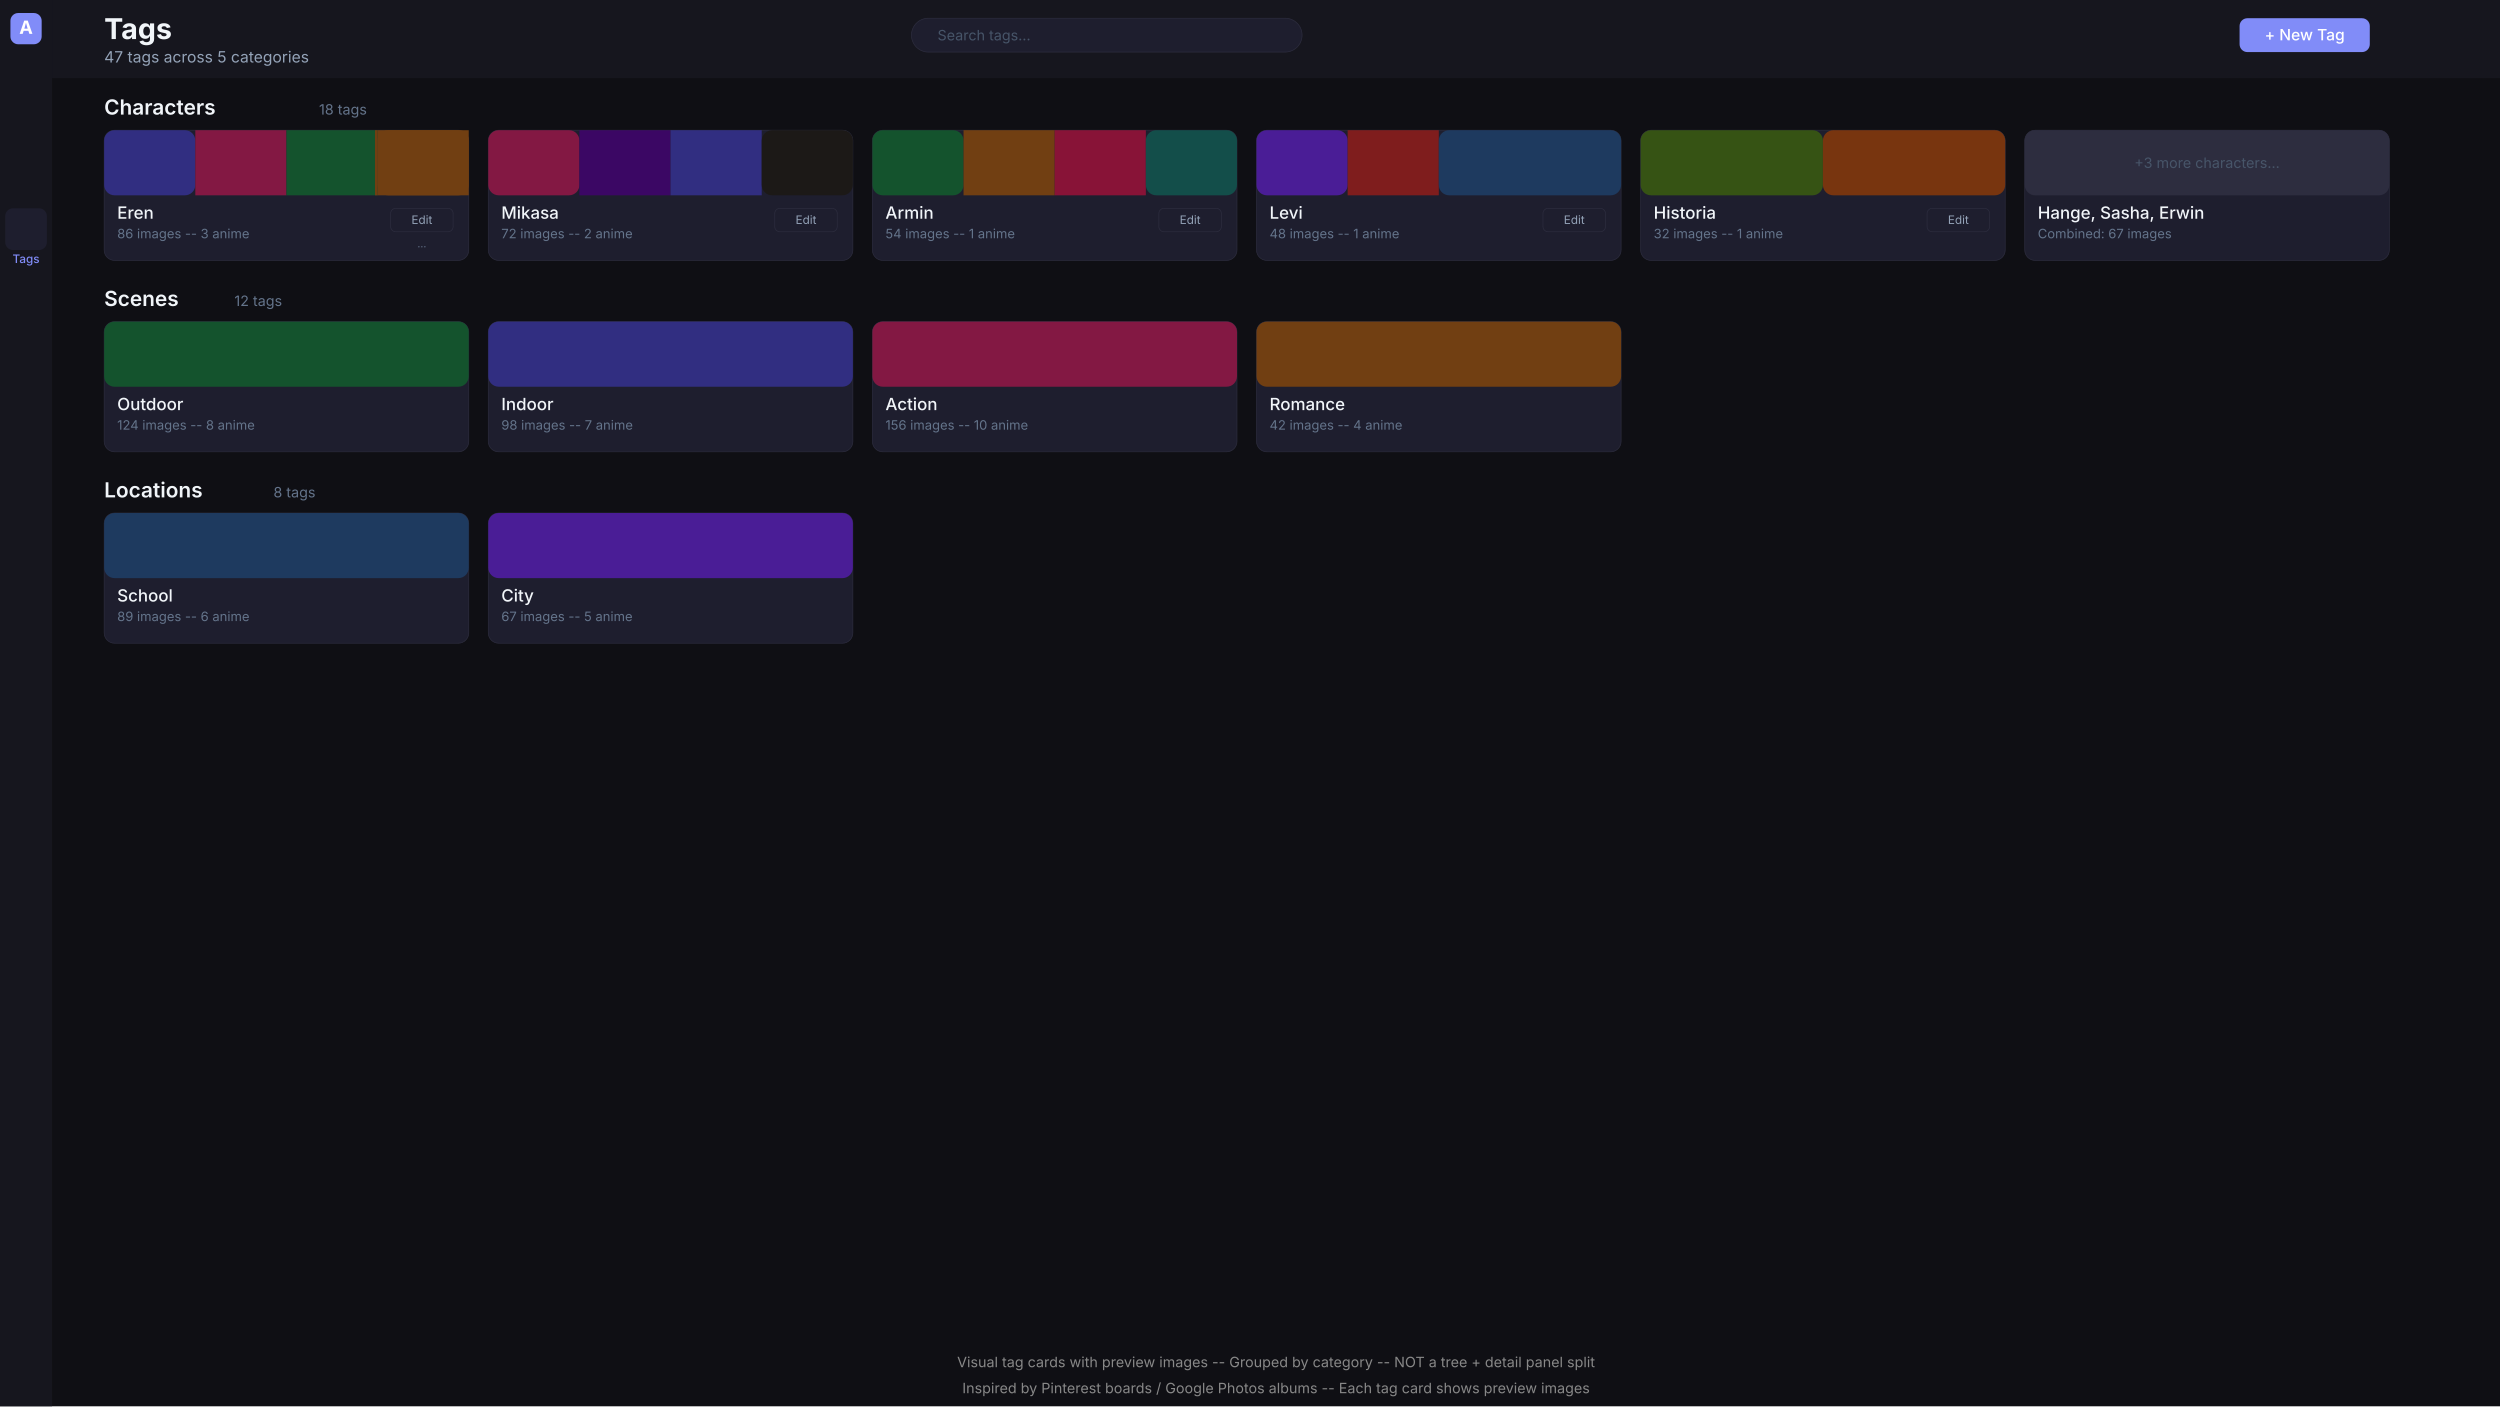
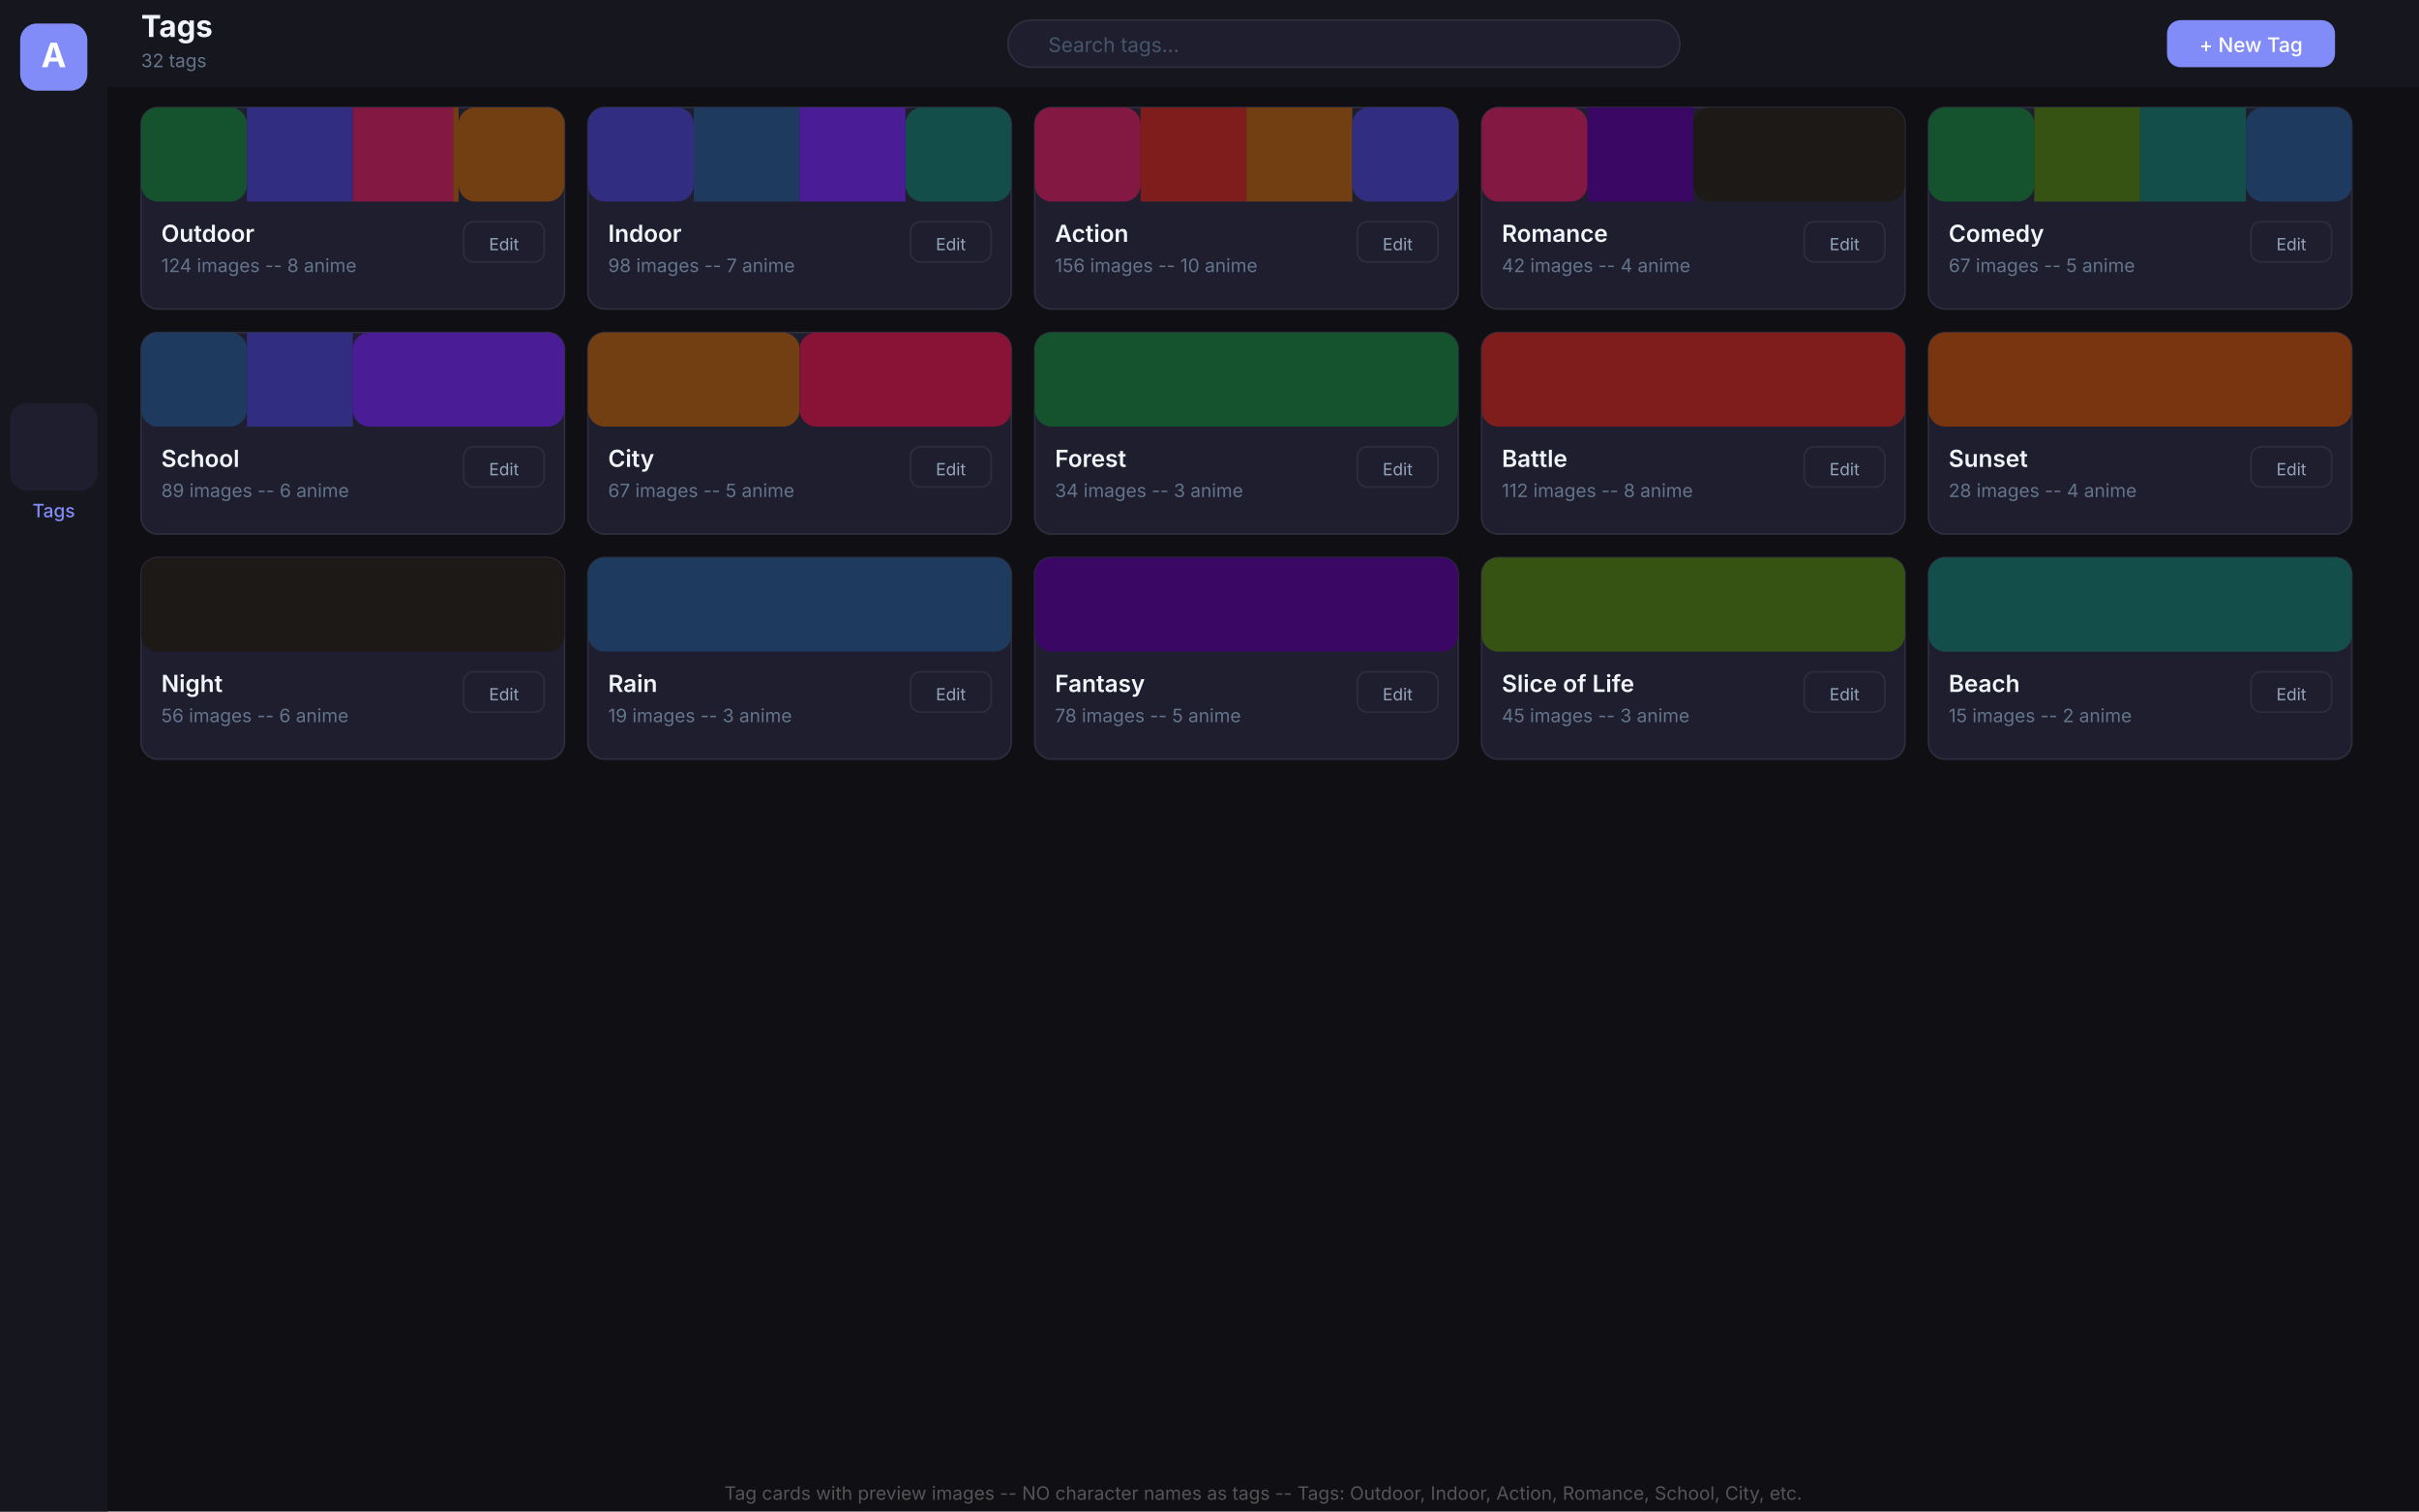
- <svg xmlns="http://www.w3.org/2000/svg" viewBox="0 0 3840 2160">
+ <svg xmlns="http://www.w3.org/2000/svg" viewBox="0 0 1440 900">
  <defs>
    <style>
      text { font-family: -apple-system, BlinkMacSystemFont, 'Inter', sans-serif; }
-       .label { font-size: 22px; fill: #888; }
-       .heading { font-size: 44px; fill: #f1f5f9; font-weight: 700; }
-       .subheading { font-size: 28px; fill: #f1f5f9; font-weight: 500; }
-       .body { font-size: 24px; fill: #94a3b8; }
-       .small { font-size: 20px; fill: #64748b; }
+       .label { font-size: 11px; fill: #555; }
    </style>
  </defs>
-   <rect width="3840" height="2160" fill="#0f0f14" />
-   <rect x="0" y="0" width="80" height="2160" fill="#16161e" />
-   <rect x="16" y="20" width="48" height="48" rx="12" fill="#818cf8" />
-   <text x="40" y="52" font-size="28" fill="#fff" font-weight="700" text-anchor="middle">A</text>
-   <g transform="translate(0, 320)">
-     <rect x="8" y="0" width="64" height="64" rx="12" fill="#1e1e2e" />
-     <text x="40" y="84" font-size="18" fill="#818cf8" text-anchor="middle" font-weight="500">Tags</text>
+   <rect width="1440" height="900" fill="#0f0f14" />
+   <rect x="0" y="0" width="64" height="900" fill="#16161e" />
+   <rect x="12" y="14" width="40" height="40" rx="10" fill="#818cf8" />
+   <text x="32" y="40" font-size="20" fill="#fff" font-weight="700" text-anchor="middle">A</text>
+   <g transform="translate(0, 240)">
+     <rect x="6" y="0" width="52" height="52" rx="10" fill="#1e1e2e" />
+     <text x="32" y="68" font-size="11" fill="#818cf8" text-anchor="middle" font-weight="500">Tags</text>
  </g>
-   <rect x="80" y="0" width="3760" height="120" fill="#16161e" />
-   <text x="160" y="60" class="heading" font-size="40">Tags</text>
-   <text x="160" y="96" class="body">47 tags across 5 categories</text>
-   <rect x="1400" y="28" width="600" height="52" rx="26" fill="#1e1e2e" stroke="#2d2d3f" stroke-width="1" />
-   <text x="1440" y="62" font-size="22" fill="#475569">Search tags...</text>
-   <rect x="3440" y="28" width="200" height="52" rx="12" fill="#818cf8" />
-   <text x="3540" y="62" font-size="24" fill="#fff" text-anchor="middle" font-weight="500">+ New Tag</text>
-   <text x="160" y="176" font-size="32" fill="#f1f5f9" font-weight="600">Characters</text>
-   <text x="490" y="176" font-size="22" fill="#64748b">18 tags</text>
-   <g transform="translate(160, 200)">
-     <rect width="560" height="200" rx="16" fill="#1e1e2e" stroke="#2d2d3f" stroke-width="1" />
-     <rect x="0" y="0" width="140" height="100" rx="16" fill="#312e81" />
-     <rect x="140" y="0" width="140" height="100" fill="#831843" />
-     <rect x="280" y="0" width="140" height="100" fill="#14532d" />
-     <rect x="420" y="0" width="140" height="100" rx="16" fill="#713f12" />
-     <rect x="420" y="0" width="140" height="100" rx="0" fill="#713f12" />
-     <rect x="416" y="0" width="4" height="100" fill="#713f12" />
-     <text x="20" y="136" font-size="26" fill="#f1f5f9" font-weight="500">Eren</text>
-     <text x="20" y="166" font-size="20" fill="#64748b">86 images -- 3 anime</text>
-     <rect x="440" y="120" width="96" height="36" rx="8" fill="#1e1e2e" stroke="#2d2d3f" stroke-width="1" />
-     <text x="488" y="144" font-size="18" fill="#94a3b8" text-anchor="middle">Edit</text>
-     <rect x="440" y="160" width="96" height="28" rx="8" fill="transparent" />
-     <text x="488" y="180" font-size="16" fill="#64748b" text-anchor="middle">...</text>
+   <rect x="64" y="0" width="1376" height="52" fill="#16161e" />
+   <text x="84" y="22" font-size="18" fill="#f1f5f9" font-weight="700">Tags</text>
+   <text x="84" y="40" font-size="11" fill="#64748b">32 tags</text>
+   <rect x="600" y="12" width="400" height="28" rx="14" fill="#1e1e2e" stroke="#2d2d3f" stroke-width="1" />
+   <text x="624" y="31" font-size="12" fill="#475569">Search tags...</text>
+   <rect x="1290" y="12" width="100" height="28" rx="8" fill="#818cf8" />
+   <text x="1340" y="31" font-size="12" fill="#fff" text-anchor="middle" font-weight="500">+ New Tag</text>
+   <g transform="translate(84, 64)">
+     <rect width="252" height="120" rx="10" fill="#1e1e2e" stroke="#2d2d3f" stroke-width="1" />
+     <rect x="0" y="0" width="63" height="56" rx="10" fill="#14532d" />
+     <rect x="63" y="0" width="63" height="56" fill="#312e81" />
+     <rect x="126" y="0" width="63" height="56" fill="#831843" />
+     <rect x="189" y="0" width="63" height="56" rx="10" fill="#713f12" />
+     <rect x="186" y="0" width="3" height="56" fill="#713f12" />
+     <text x="12" y="80" font-size="14" fill="#f1f5f9" font-weight="600">Outdoor</text>
+     <text x="12" y="98" font-size="11" fill="#64748b">124 images -- 8 anime</text>
+     <rect x="192" y="68" width="48" height="24" rx="6" fill="#1e1e2e" stroke="#2d2d3f" stroke-width="1" />
+     <text x="216" y="85" font-size="10" fill="#94a3b8" text-anchor="middle">Edit</text>
  </g>
-   <g transform="translate(750, 200)">
-     <rect width="560" height="200" rx="16" fill="#1e1e2e" stroke="#2d2d3f" stroke-width="1" />
-     <rect x="0" y="0" width="140" height="100" rx="16" fill="#831843" />
-     <rect x="140" y="0" width="140" height="100" fill="#3b0764" />
-     <rect x="280" y="0" width="140" height="100" fill="#312e81" />
-     <rect x="420" y="0" width="140" height="100" rx="16" fill="#1c1917" />
-     <text x="20" y="136" font-size="26" fill="#f1f5f9" font-weight="500">Mikasa</text>
-     <text x="20" y="166" font-size="20" fill="#64748b">72 images -- 2 anime</text>
-     <rect x="440" y="120" width="96" height="36" rx="8" fill="#1e1e2e" stroke="#2d2d3f" stroke-width="1" />
-     <text x="488" y="144" font-size="18" fill="#94a3b8" text-anchor="middle">Edit</text>
+   <g transform="translate(350, 64)">
+     <rect width="252" height="120" rx="10" fill="#1e1e2e" stroke="#2d2d3f" stroke-width="1" />
+     <rect x="0" y="0" width="63" height="56" rx="10" fill="#312e81" />
+     <rect x="63" y="0" width="63" height="56" fill="#1e3a5f" />
+     <rect x="126" y="0" width="63" height="56" fill="#4a1d96" />
+     <rect x="189" y="0" width="63" height="56" rx="10" fill="#134e4a" />
+     <text x="12" y="80" font-size="14" fill="#f1f5f9" font-weight="600">Indoor</text>
+     <text x="12" y="98" font-size="11" fill="#64748b">98 images -- 7 anime</text>
+     <rect x="192" y="68" width="48" height="24" rx="6" fill="#1e1e2e" stroke="#2d2d3f" stroke-width="1" />
+     <text x="216" y="85" font-size="10" fill="#94a3b8" text-anchor="middle">Edit</text>
  </g>
-   <g transform="translate(1340, 200)">
-     <rect width="560" height="200" rx="16" fill="#1e1e2e" stroke="#2d2d3f" stroke-width="1" />
-     <rect x="0" y="0" width="140" height="100" rx="16" fill="#14532d" />
-     <rect x="140" y="0" width="140" height="100" fill="#713f12" />
-     <rect x="280" y="0" width="140" height="100" fill="#881337" />
-     <rect x="420" y="0" width="140" height="100" rx="16" fill="#134e4a" />
-     <text x="20" y="136" font-size="26" fill="#f1f5f9" font-weight="500">Armin</text>
-     <text x="20" y="166" font-size="20" fill="#64748b">54 images -- 1 anime</text>
-     <rect x="440" y="120" width="96" height="36" rx="8" fill="#1e1e2e" stroke="#2d2d3f" stroke-width="1" />
-     <text x="488" y="144" font-size="18" fill="#94a3b8" text-anchor="middle">Edit</text>
+   <g transform="translate(616, 64)">
+     <rect width="252" height="120" rx="10" fill="#1e1e2e" stroke="#2d2d3f" stroke-width="1" />
+     <rect x="0" y="0" width="63" height="56" rx="10" fill="#831843" />
+     <rect x="63" y="0" width="63" height="56" fill="#7f1d1d" />
+     <rect x="126" y="0" width="63" height="56" fill="#713f12" />
+     <rect x="189" y="0" width="63" height="56" rx="10" fill="#312e81" />
+     <text x="12" y="80" font-size="14" fill="#f1f5f9" font-weight="600">Action</text>
+     <text x="12" y="98" font-size="11" fill="#64748b">156 images -- 10 anime</text>
+     <rect x="192" y="68" width="48" height="24" rx="6" fill="#1e1e2e" stroke="#2d2d3f" stroke-width="1" />
+     <text x="216" y="85" font-size="10" fill="#94a3b8" text-anchor="middle">Edit</text>
  </g>
-   <g transform="translate(1930, 200)">
-     <rect width="560" height="200" rx="16" fill="#1e1e2e" stroke="#2d2d3f" stroke-width="1" />
-     <rect x="0" y="0" width="140" height="100" rx="16" fill="#4a1d96" />
-     <rect x="140" y="0" width="140" height="100" fill="#7f1d1d" />
-     <rect x="280" y="0" width="280" height="100" rx="16" fill="#1e3a5f" />
-     <text x="20" y="136" font-size="26" fill="#f1f5f9" font-weight="500">Levi</text>
-     <text x="20" y="166" font-size="20" fill="#64748b">48 images -- 1 anime</text>
-     <rect x="440" y="120" width="96" height="36" rx="8" fill="#1e1e2e" stroke="#2d2d3f" stroke-width="1" />
-     <text x="488" y="144" font-size="18" fill="#94a3b8" text-anchor="middle">Edit</text>
+   <g transform="translate(882, 64)">
+     <rect width="252" height="120" rx="10" fill="#1e1e2e" stroke="#2d2d3f" stroke-width="1" />
+     <rect x="0" y="0" width="63" height="56" rx="10" fill="#831843" />
+     <rect x="63" y="0" width="63" height="56" fill="#3b0764" />
+     <rect x="126" y="0" width="126" height="56" rx="10" fill="#1c1917" />
+     <text x="12" y="80" font-size="14" fill="#f1f5f9" font-weight="600">Romance</text>
+     <text x="12" y="98" font-size="11" fill="#64748b">42 images -- 4 anime</text>
+     <rect x="192" y="68" width="48" height="24" rx="6" fill="#1e1e2e" stroke="#2d2d3f" stroke-width="1" />
+     <text x="216" y="85" font-size="10" fill="#94a3b8" text-anchor="middle">Edit</text>
  </g>
-   <g transform="translate(2520, 200)">
-     <rect width="560" height="200" rx="16" fill="#1e1e2e" stroke="#2d2d3f" stroke-width="1" />
-     <rect x="0" y="0" width="280" height="100" rx="16" fill="#365314" />
-     <rect x="280" y="0" width="280" height="100" rx="16" fill="#78350f" />
-     <text x="20" y="136" font-size="26" fill="#f1f5f9" font-weight="500">Historia</text>
-     <text x="20" y="166" font-size="20" fill="#64748b">32 images -- 1 anime</text>
-     <rect x="440" y="120" width="96" height="36" rx="8" fill="#1e1e2e" stroke="#2d2d3f" stroke-width="1" />
-     <text x="488" y="144" font-size="18" fill="#94a3b8" text-anchor="middle">Edit</text>
+   <g transform="translate(1148, 64)">
+     <rect width="252" height="120" rx="10" fill="#1e1e2e" stroke="#2d2d3f" stroke-width="1" />
+     <rect x="0" y="0" width="63" height="56" rx="10" fill="#14532d" />
+     <rect x="63" y="0" width="63" height="56" fill="#365314" />
+     <rect x="126" y="0" width="63" height="56" fill="#134e4a" />
+     <rect x="189" y="0" width="63" height="56" rx="10" fill="#1e3a5f" />
+     <text x="12" y="80" font-size="14" fill="#f1f5f9" font-weight="600">Comedy</text>
+     <text x="12" y="98" font-size="11" fill="#64748b">67 images -- 5 anime</text>
+     <rect x="192" y="68" width="48" height="24" rx="6" fill="#1e1e2e" stroke="#2d2d3f" stroke-width="1" />
+     <text x="216" y="85" font-size="10" fill="#94a3b8" text-anchor="middle">Edit</text>
  </g>
-   <g transform="translate(3110, 200)">
-     <rect width="560" height="200" rx="16" fill="#1e1e2e" stroke="#2d2d3f" stroke-width="1" />
-     <rect x="0" y="0" width="560" height="100" rx="16" fill="#2d2d3f" />
-     <text x="280" y="58" font-size="22" fill="#475569" text-anchor="middle">+3 more characters...</text>
-     <text x="20" y="136" font-size="26" fill="#f1f5f9" font-weight="500">Hange, Sasha, Erwin</text>
-     <text x="20" y="166" font-size="20" fill="#64748b">Combined: 67 images</text>
+   <g transform="translate(84, 198)">
+     <rect width="252" height="120" rx="10" fill="#1e1e2e" stroke="#2d2d3f" stroke-width="1" />
+     <rect x="0" y="0" width="63" height="56" rx="10" fill="#1e3a5f" />
+     <rect x="63" y="0" width="63" height="56" fill="#312e81" />
+     <rect x="126" y="0" width="126" height="56" rx="10" fill="#4a1d96" />
+     <text x="12" y="80" font-size="14" fill="#f1f5f9" font-weight="600">School</text>
+     <text x="12" y="98" font-size="11" fill="#64748b">89 images -- 6 anime</text>
+     <rect x="192" y="68" width="48" height="24" rx="6" fill="#1e1e2e" stroke="#2d2d3f" stroke-width="1" />
+     <text x="216" y="85" font-size="10" fill="#94a3b8" text-anchor="middle">Edit</text>
  </g>
-   <text x="160" y="470" font-size="32" fill="#f1f5f9" font-weight="600">Scenes</text>
-   <text x="360" y="470" font-size="22" fill="#64748b">12 tags</text>
-   <g transform="translate(160, 494)">
-     <rect width="560" height="200" rx="16" fill="#1e1e2e" stroke="#2d2d3f" stroke-width="1" />
-     <rect x="0" y="0" width="560" height="100" rx="16" fill="#14532d" />
-     <text x="20" y="136" font-size="26" fill="#f1f5f9" font-weight="500">Outdoor</text>
-     <text x="20" y="166" font-size="20" fill="#64748b">124 images -- 8 anime</text>
+   <g transform="translate(350, 198)">
+     <rect width="252" height="120" rx="10" fill="#1e1e2e" stroke="#2d2d3f" stroke-width="1" />
+     <rect x="0" y="0" width="126" height="56" rx="10" fill="#713f12" />
+     <rect x="126" y="0" width="126" height="56" rx="10" fill="#881337" />
+     <text x="12" y="80" font-size="14" fill="#f1f5f9" font-weight="600">City</text>
+     <text x="12" y="98" font-size="11" fill="#64748b">67 images -- 5 anime</text>
+     <rect x="192" y="68" width="48" height="24" rx="6" fill="#1e1e2e" stroke="#2d2d3f" stroke-width="1" />
+     <text x="216" y="85" font-size="10" fill="#94a3b8" text-anchor="middle">Edit</text>
  </g>
-   <g transform="translate(750, 494)">
-     <rect width="560" height="200" rx="16" fill="#1e1e2e" stroke="#2d2d3f" stroke-width="1" />
-     <rect x="0" y="0" width="560" height="100" rx="16" fill="#312e81" />
-     <text x="20" y="136" font-size="26" fill="#f1f5f9" font-weight="500">Indoor</text>
-     <text x="20" y="166" font-size="20" fill="#64748b">98 images -- 7 anime</text>
+   <g transform="translate(616, 198)">
+     <rect width="252" height="120" rx="10" fill="#1e1e2e" stroke="#2d2d3f" stroke-width="1" />
+     <rect x="0" y="0" width="252" height="56" rx="10" fill="#14532d" />
+     <text x="12" y="80" font-size="14" fill="#f1f5f9" font-weight="600">Forest</text>
+     <text x="12" y="98" font-size="11" fill="#64748b">34 images -- 3 anime</text>
+     <rect x="192" y="68" width="48" height="24" rx="6" fill="#1e1e2e" stroke="#2d2d3f" stroke-width="1" />
+     <text x="216" y="85" font-size="10" fill="#94a3b8" text-anchor="middle">Edit</text>
  </g>
-   <g transform="translate(1340, 494)">
-     <rect width="560" height="200" rx="16" fill="#1e1e2e" stroke="#2d2d3f" stroke-width="1" />
-     <rect x="0" y="0" width="560" height="100" rx="16" fill="#831843" />
-     <text x="20" y="136" font-size="26" fill="#f1f5f9" font-weight="500">Action</text>
-     <text x="20" y="166" font-size="20" fill="#64748b">156 images -- 10 anime</text>
+   <g transform="translate(882, 198)">
+     <rect width="252" height="120" rx="10" fill="#1e1e2e" stroke="#2d2d3f" stroke-width="1" />
+     <rect x="0" y="0" width="252" height="56" rx="10" fill="#7f1d1d" />
+     <text x="12" y="80" font-size="14" fill="#f1f5f9" font-weight="600">Battle</text>
+     <text x="12" y="98" font-size="11" fill="#64748b">112 images -- 8 anime</text>
+     <rect x="192" y="68" width="48" height="24" rx="6" fill="#1e1e2e" stroke="#2d2d3f" stroke-width="1" />
+     <text x="216" y="85" font-size="10" fill="#94a3b8" text-anchor="middle">Edit</text>
  </g>
-   <g transform="translate(1930, 494)">
-     <rect width="560" height="200" rx="16" fill="#1e1e2e" stroke="#2d2d3f" stroke-width="1" />
-     <rect x="0" y="0" width="560" height="100" rx="16" fill="#713f12" />
-     <text x="20" y="136" font-size="26" fill="#f1f5f9" font-weight="500">Romance</text>
-     <text x="20" y="166" font-size="20" fill="#64748b">42 images -- 4 anime</text>
+   <g transform="translate(1148, 198)">
+     <rect width="252" height="120" rx="10" fill="#1e1e2e" stroke="#2d2d3f" stroke-width="1" />
+     <rect x="0" y="0" width="252" height="56" rx="10" fill="#78350f" />
+     <text x="12" y="80" font-size="14" fill="#f1f5f9" font-weight="600">Sunset</text>
+     <text x="12" y="98" font-size="11" fill="#64748b">28 images -- 4 anime</text>
+     <rect x="192" y="68" width="48" height="24" rx="6" fill="#1e1e2e" stroke="#2d2d3f" stroke-width="1" />
+     <text x="216" y="85" font-size="10" fill="#94a3b8" text-anchor="middle">Edit</text>
  </g>
-   <text x="160" y="764" font-size="32" fill="#f1f5f9" font-weight="600">Locations</text>
-   <text x="420" y="764" font-size="22" fill="#64748b">8 tags</text>
-   <g transform="translate(160, 788)">
-     <rect width="560" height="200" rx="16" fill="#1e1e2e" stroke="#2d2d3f" stroke-width="1" />
-     <rect x="0" y="0" width="560" height="100" rx="16" fill="#1e3a5f" />
-     <text x="20" y="136" font-size="26" fill="#f1f5f9" font-weight="500">School</text>
-     <text x="20" y="166" font-size="20" fill="#64748b">89 images -- 6 anime</text>
+   <g transform="translate(84, 332)">
+     <rect width="252" height="120" rx="10" fill="#1e1e2e" stroke="#2d2d3f" stroke-width="1" />
+     <rect x="0" y="0" width="252" height="56" rx="10" fill="#1c1917" />
+     <text x="12" y="80" font-size="14" fill="#f1f5f9" font-weight="600">Night</text>
+     <text x="12" y="98" font-size="11" fill="#64748b">56 images -- 6 anime</text>
+     <rect x="192" y="68" width="48" height="24" rx="6" fill="#1e1e2e" stroke="#2d2d3f" stroke-width="1" />
+     <text x="216" y="85" font-size="10" fill="#94a3b8" text-anchor="middle">Edit</text>
  </g>
-   <g transform="translate(750, 788)">
-     <rect width="560" height="200" rx="16" fill="#1e1e2e" stroke="#2d2d3f" stroke-width="1" />
-     <rect x="0" y="0" width="560" height="100" rx="16" fill="#4a1d96" />
-     <text x="20" y="136" font-size="26" fill="#f1f5f9" font-weight="500">City</text>
-     <text x="20" y="166" font-size="20" fill="#64748b">67 images -- 5 anime</text>
+   <g transform="translate(350, 332)">
+     <rect width="252" height="120" rx="10" fill="#1e1e2e" stroke="#2d2d3f" stroke-width="1" />
+     <rect x="0" y="0" width="252" height="56" rx="10" fill="#1e3a5f" />
+     <text x="12" y="80" font-size="14" fill="#f1f5f9" font-weight="600">Rain</text>
+     <text x="12" y="98" font-size="11" fill="#64748b">19 images -- 3 anime</text>
+     <rect x="192" y="68" width="48" height="24" rx="6" fill="#1e1e2e" stroke="#2d2d3f" stroke-width="1" />
+     <text x="216" y="85" font-size="10" fill="#94a3b8" text-anchor="middle">Edit</text>
  </g>
-   <text x="1960" y="2100" class="label" text-anchor="middle">Visual tag cards with preview images -- Grouped by category -- NOT a tree + detail panel split</text>
-   <text x="1960" y="2140" class="label" text-anchor="middle">Inspired by Pinterest boards / Google Photos albums -- Each tag card shows preview images</text>
+   <g transform="translate(616, 332)">
+     <rect width="252" height="120" rx="10" fill="#1e1e2e" stroke="#2d2d3f" stroke-width="1" />
+     <rect x="0" y="0" width="252" height="56" rx="10" fill="#3b0764" />
+     <text x="12" y="80" font-size="14" fill="#f1f5f9" font-weight="600">Fantasy</text>
+     <text x="12" y="98" font-size="11" fill="#64748b">78 images -- 5 anime</text>
+     <rect x="192" y="68" width="48" height="24" rx="6" fill="#1e1e2e" stroke="#2d2d3f" stroke-width="1" />
+     <text x="216" y="85" font-size="10" fill="#94a3b8" text-anchor="middle">Edit</text>
+   </g>
+   <g transform="translate(882, 332)">
+     <rect width="252" height="120" rx="10" fill="#1e1e2e" stroke="#2d2d3f" stroke-width="1" />
+     <rect x="0" y="0" width="252" height="56" rx="10" fill="#365314" />
+     <text x="12" y="80" font-size="14" fill="#f1f5f9" font-weight="600">Slice of Life</text>
+     <text x="12" y="98" font-size="11" fill="#64748b">45 images -- 3 anime</text>
+     <rect x="192" y="68" width="48" height="24" rx="6" fill="#1e1e2e" stroke="#2d2d3f" stroke-width="1" />
+     <text x="216" y="85" font-size="10" fill="#94a3b8" text-anchor="middle">Edit</text>
+   </g>
+   <g transform="translate(1148, 332)">
+     <rect width="252" height="120" rx="10" fill="#1e1e2e" stroke="#2d2d3f" stroke-width="1" />
+     <rect x="0" y="0" width="252" height="56" rx="10" fill="#134e4a" />
+     <text x="12" y="80" font-size="14" fill="#f1f5f9" font-weight="600">Beach</text>
+     <text x="12" y="98" font-size="11" fill="#64748b">15 images -- 2 anime</text>
+     <rect x="192" y="68" width="48" height="24" rx="6" fill="#1e1e2e" stroke="#2d2d3f" stroke-width="1" />
+     <text x="216" y="85" font-size="10" fill="#94a3b8" text-anchor="middle">Edit</text>
+   </g>
+   <text x="752" y="893" class="label" text-anchor="middle">Tag cards with preview images -- NO character names as tags -- Tags: Outdoor, Indoor, Action, Romance, School, City, etc.</text>
</svg>
